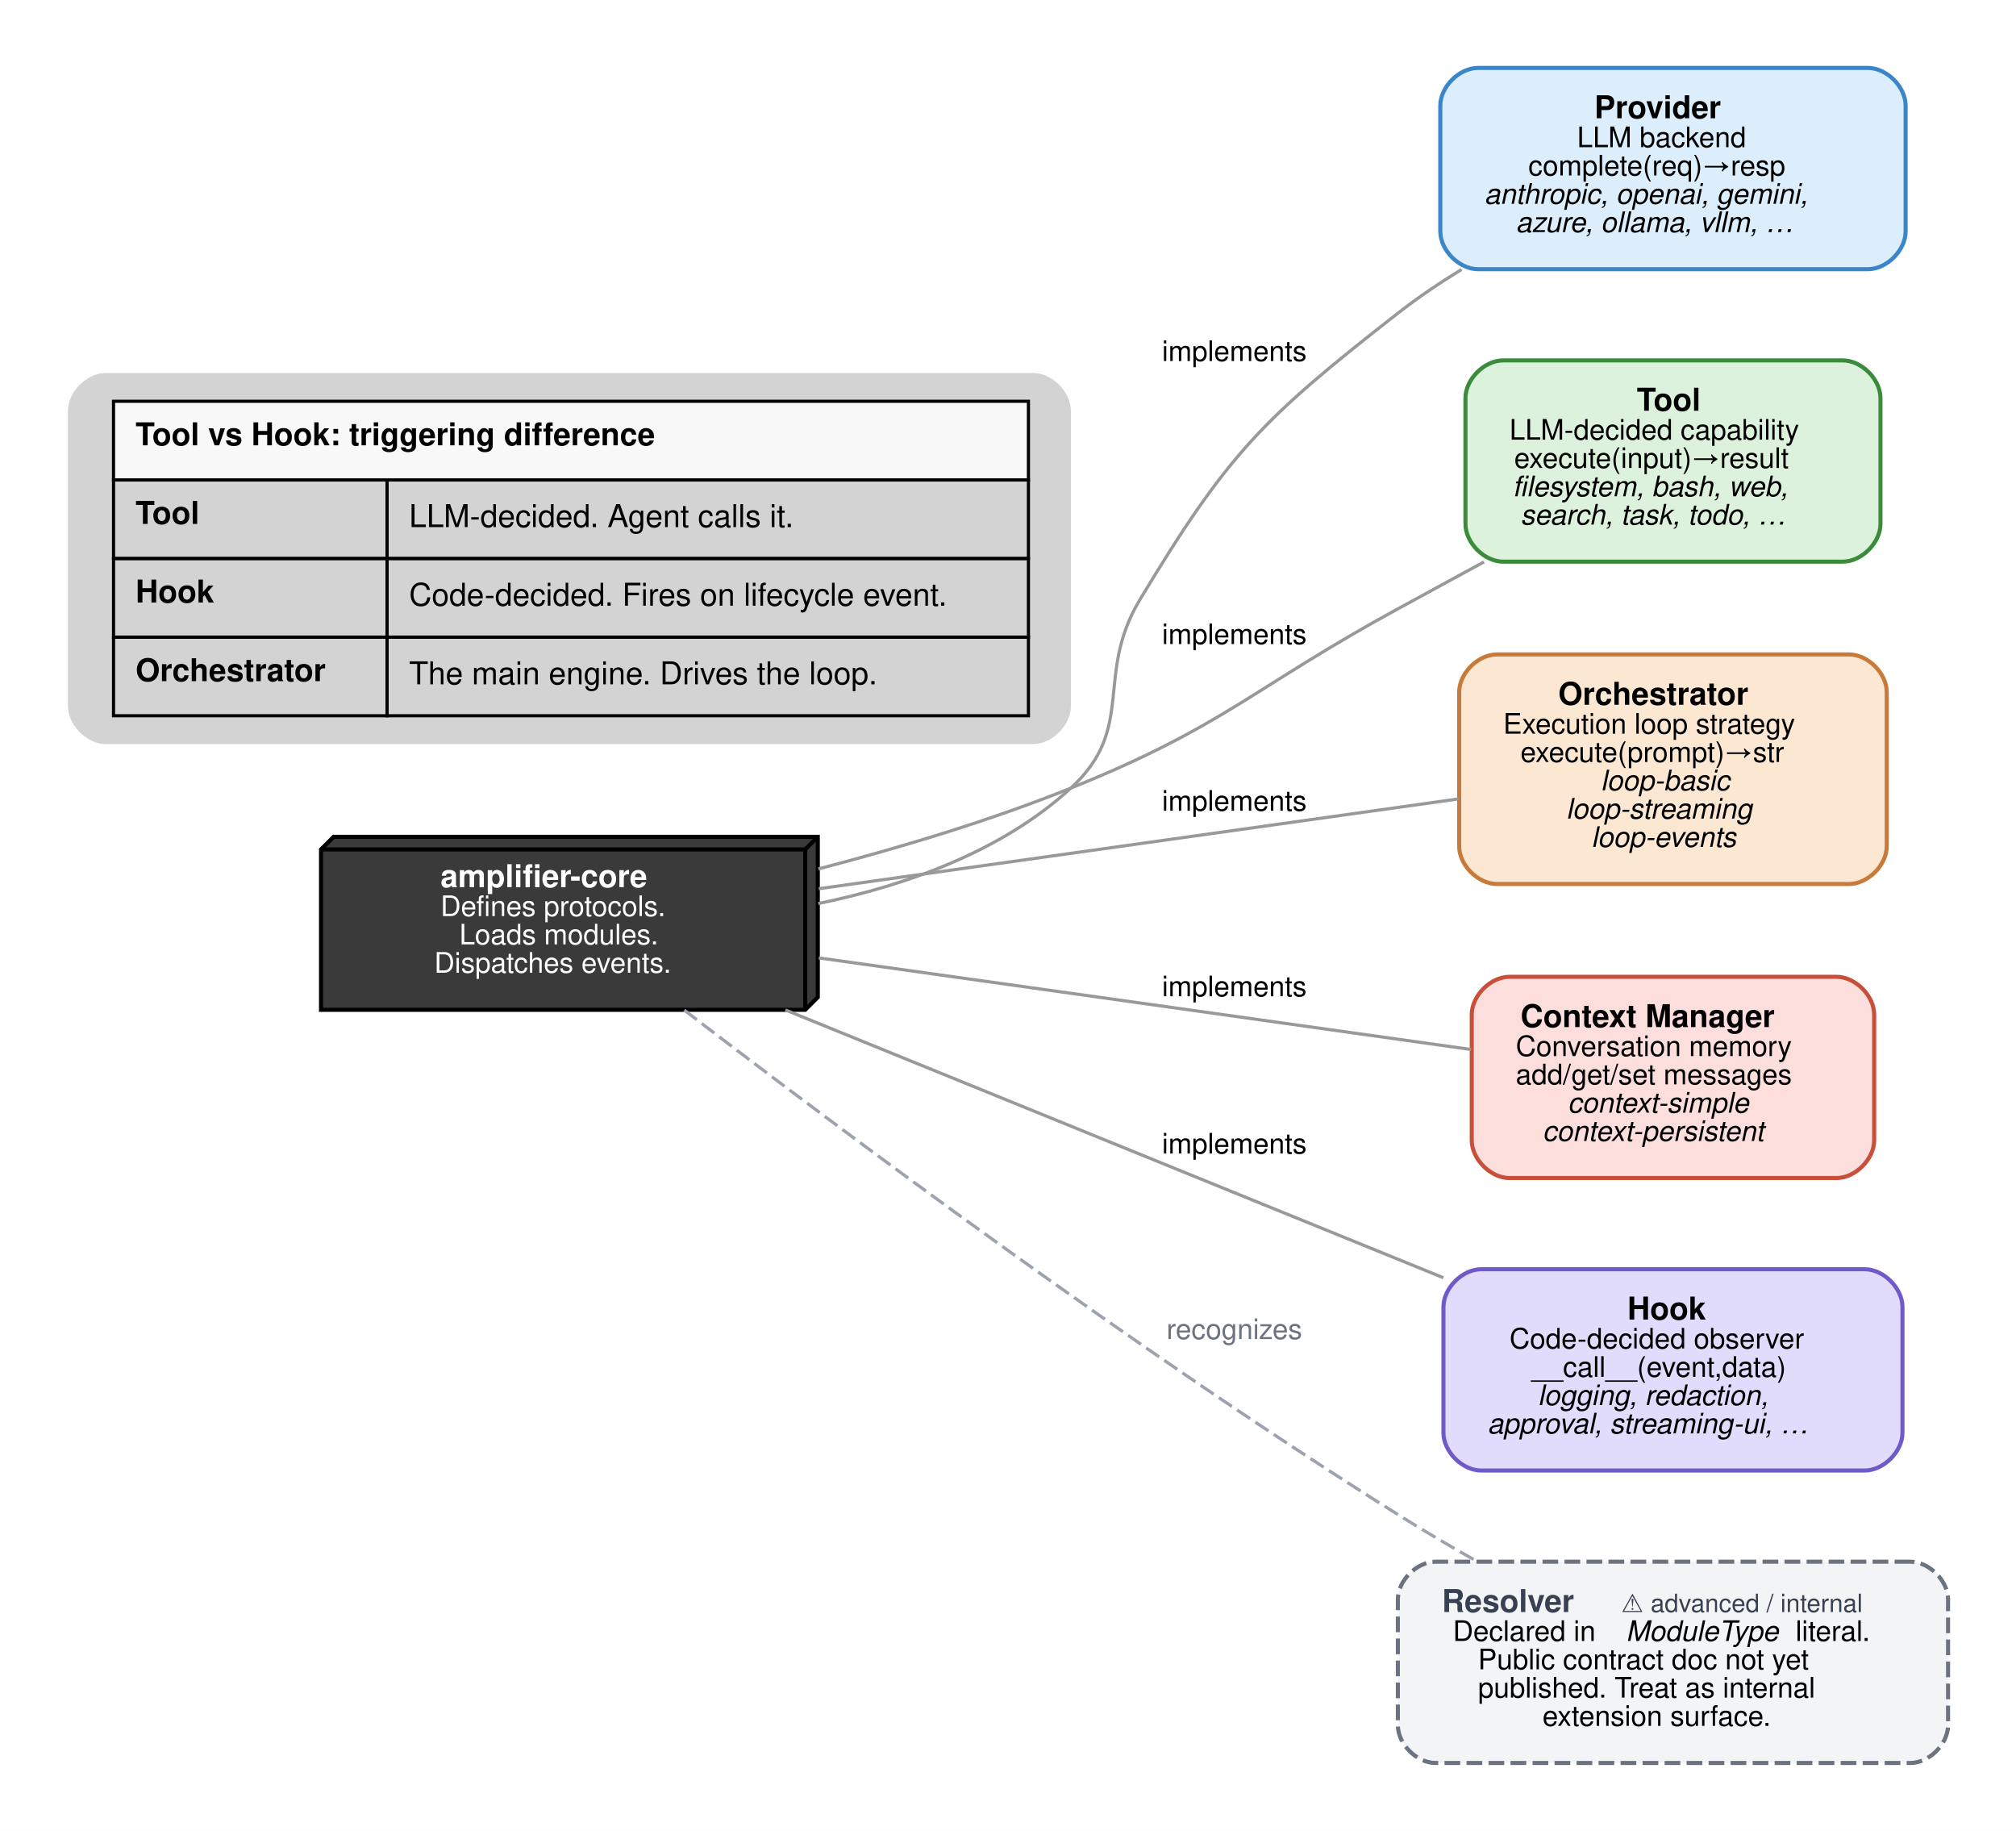
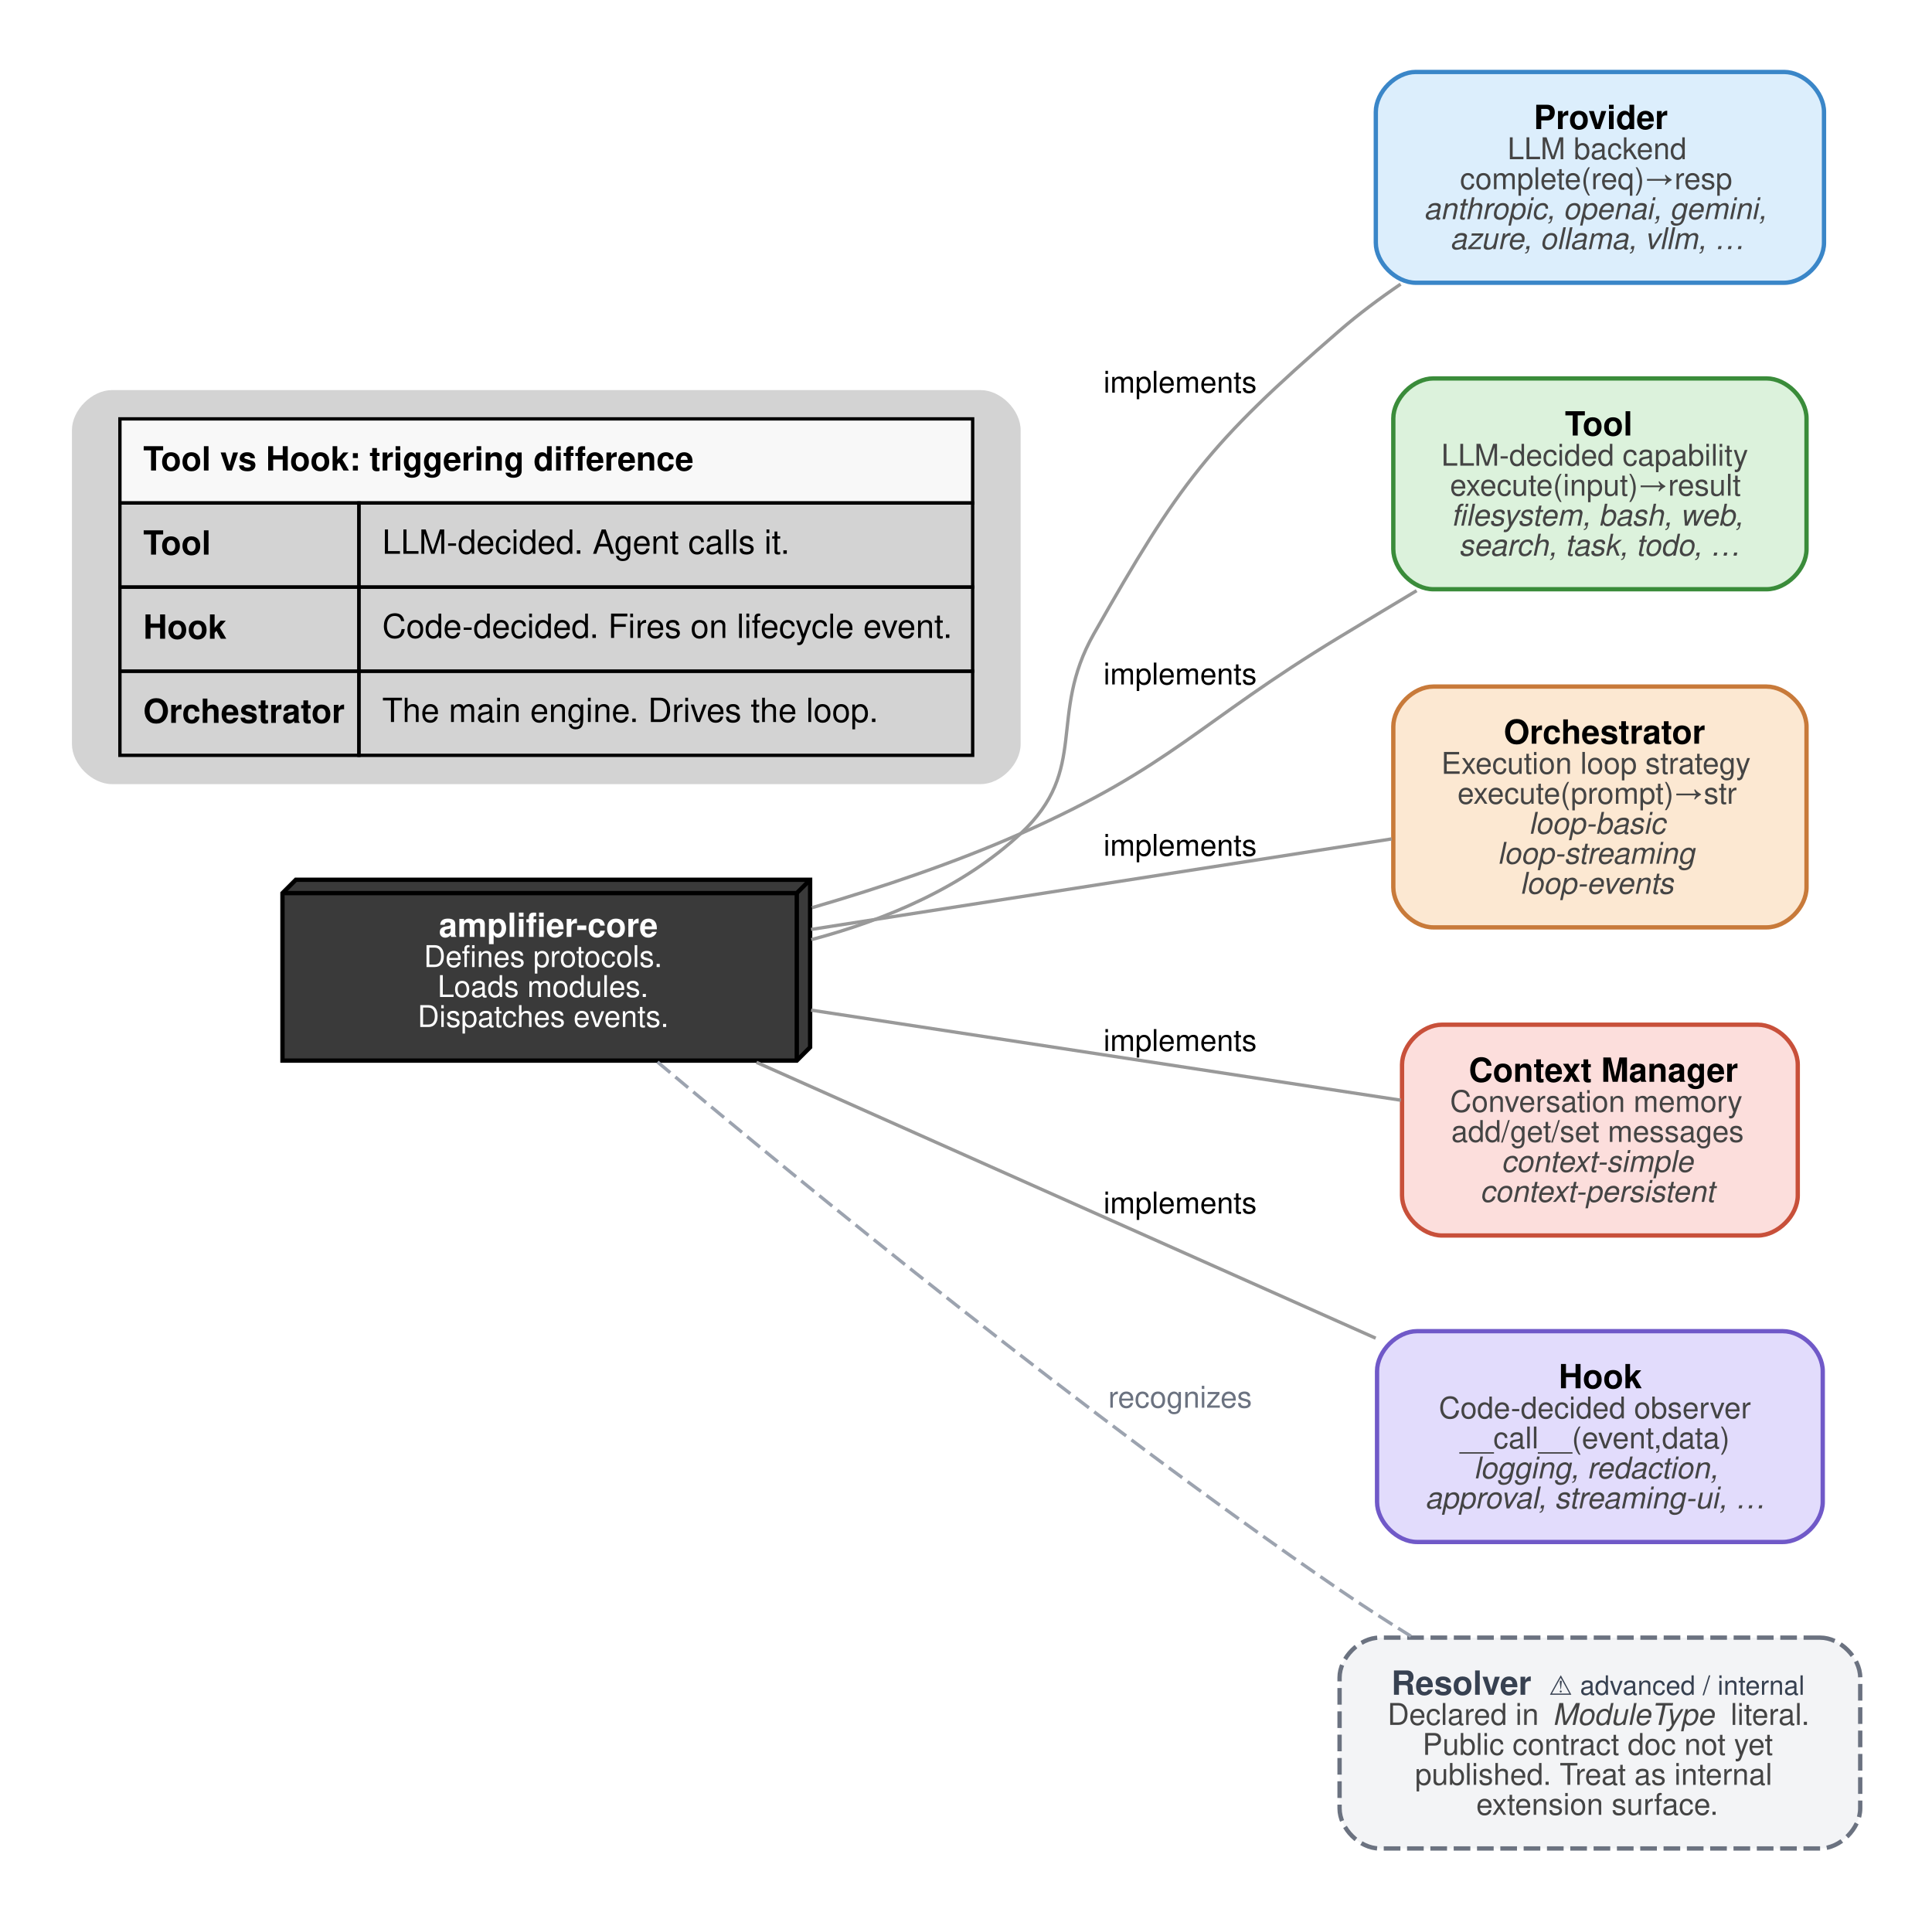
- <svg xmlns="http://www.w3.org/2000/svg" width="641pt" height="582pt" viewBox="0.00 0.00 641.20 582.20">
-   <g id="graph0" class="graph" transform="scale(1 1) rotate(0) translate(21.6 560.6)">
-     <polygon fill="white" stroke="transparent" points="-21.6,21.6 -21.6,-560.6 619.6,-560.6 619.6,21.6 -21.6,21.6" />
+ <svg xmlns="http://www.w3.org/2000/svg" width="580pt" height="576pt" viewBox="0.00 0.00 580.00 576.00">
+   <g id="graph0" class="graph" transform="scale(1 1) rotate(0) translate(21.6 554.88)">
+     <polygon fill="white" stroke="none" points="-21.6,21.6 -21.6,-554.88 558.45,-554.88 558.45,21.6 -21.6,21.6" />
    <g id="node1" class="node">
-       <polygon fill="#3a3a3a" stroke="black" stroke-width="1.3" points="238.5,-294.5 84.5,-294.5 80.5,-290.5 80.5,-239.5 234.5,-239.5 238.5,-243.5 238.5,-294.5" />
-       <polyline fill="none" stroke="black" stroke-width="1.3" points="234.5,-290.5 80.5,-290.5 " />
-       <polyline fill="none" stroke="black" stroke-width="1.3" points="234.5,-290.5 234.5,-239.5 " />
-       <polyline fill="none" stroke="black" stroke-width="1.3" points="234.5,-290.5 238.5,-294.5 " />
-       <text text-anchor="start" x="118.5" y="-278.5" font-family="Helvetica,sans-Serif" font-weight="bold" font-size="10.00" fill="white">amplifier-core</text>
-       <text text-anchor="start" x="118.5" y="-269.3" font-family="Helvetica,sans-Serif" font-size="9.00" fill="white">Defines protocols.</text>
-       <text text-anchor="start" x="124.5" y="-260.3" font-family="Helvetica,sans-Serif" font-size="9.00" fill="white">Loads modules.</text>
-       <text text-anchor="start" x="116.5" y="-251.3" font-family="Helvetica,sans-Serif" font-size="9.00" fill="white">Dispatches events.</text>
+       <polygon fill="#3a3a3a" stroke="black" stroke-width="1.3" points="221.6,-290.78 67.2,-290.78 63.2,-286.78 63.2,-236.5 217.6,-236.5 221.6,-240.5 221.6,-290.78" />
+       <polyline fill="none" stroke="black" stroke-width="1.3" points="217.6,-286.78 63.2,-286.78" />
+       <polyline fill="none" stroke="black" stroke-width="1.3" points="217.6,-286.78 217.6,-236.5" />
+       <polyline fill="none" stroke="black" stroke-width="1.3" points="217.6,-286.78 221.6,-290.78" />
+       <text xml:space="preserve" text-anchor="start" x="110.15" y="-273.64" font-family="Helvetica,sans-Serif" font-weight="bold" font-size="10.00" fill="white">amplifier-core</text>
+       <text xml:space="preserve" text-anchor="start" x="105.65" y="-264.59" font-family="Helvetica,sans-Serif" font-size="9.00" fill="white">Defines protocols.</text>
+       <text xml:space="preserve" text-anchor="start" x="109.77" y="-255.59" font-family="Helvetica,sans-Serif" font-size="9.00" fill="white">Loads modules.</text>
+       <text xml:space="preserve" text-anchor="start" x="103.77" y="-246.59" font-family="Helvetica,sans-Serif" font-size="9.00" fill="white">Dispatches events.</text>
    </g>
    <g id="node2" class="node">
-       <path fill="#dceefc" stroke="#3a86c8" stroke-width="1.3" d="M572.5,-539C572.5,-539 448.5,-539 448.5,-539 442.5,-539 436.5,-533 436.5,-527 436.5,-527 436.5,-487 436.5,-487 436.5,-481 442.5,-475 448.5,-475 448.5,-475 572.5,-475 572.5,-475 578.5,-475 584.5,-481 584.5,-487 584.5,-487 584.5,-527 584.5,-527 584.5,-533 578.5,-539 572.5,-539" />
-       <text text-anchor="start" x="485.5" y="-523" font-family="Helvetica,sans-Serif" font-weight="bold" font-size="10.00">Provider</text>
-       <text text-anchor="start" x="480" y="-513.8" font-family="Helvetica,sans-Serif" font-size="9.00" fill="#000000">LLM backend</text>
-       <text text-anchor="start" x="464.5" y="-504.8" font-family="Helvetica,sans-Serif" font-size="9.00" fill="#000000">complete(req)→resp</text>
-       <text text-anchor="start" x="450.5" y="-495.8" font-family="Helvetica,sans-Serif" font-style="italic" font-size="9.00" fill="#000000">anthropic, openai, gemini,</text>
-       <text text-anchor="start" x="460.5" y="-486.8" font-family="Helvetica,sans-Serif" font-style="italic" font-size="9.00" fill="#000000">azure, ollama, vllm, …</text>
+       <path fill="#dceefc" stroke="#3a86c8" stroke-width="1.3" d="M513.98,-533.28C513.98,-533.28 403.43,-533.28 403.43,-533.28 397.43,-533.28 391.43,-527.28 391.43,-521.28 391.43,-521.28 391.43,-482 391.43,-482 391.43,-476 397.43,-470 403.43,-470 403.43,-470 513.98,-470 513.98,-470 519.98,-470 525.98,-476 525.98,-482 525.98,-482 525.98,-521.28 525.98,-521.28 525.98,-527.28 519.98,-533.28 513.98,-533.28" />
+       <text xml:space="preserve" text-anchor="start" x="438.83" y="-516.14" font-family="Helvetica,sans-Serif" font-weight="bold" font-size="10.00">Provider</text>
+       <text xml:space="preserve" text-anchor="start" x="430.95" y="-507.09" font-family="Helvetica,sans-Serif" font-size="9.00" fill="#444444">LLM backend</text>
+       <text xml:space="preserve" text-anchor="start" x="416.7" y="-498.09" font-family="Helvetica,sans-Serif" font-size="9.00" fill="#444444">complete(req)→resp</text>
+       <text xml:space="preserve" text-anchor="start" x="405.83" y="-489.09" font-family="Helvetica,sans-Serif" font-style="italic" font-size="9.00" fill="#444444">anthropic, openai, gemini,</text>
+       <text xml:space="preserve" text-anchor="start" x="413.7" y="-480.09" font-family="Helvetica,sans-Serif" font-style="italic" font-size="9.00" fill="#444444">azure, ollama, vllm, …</text>
    </g>
    <g id="edge1" class="edge">
-       <path fill="none" stroke="#999999" d="M238.66,-273.28C266.89,-279.1 297.15,-289.96 319,-310 339.93,-329.2 326.34,-345.67 341,-370 369.1,-416.63 380.09,-427.49 423,-461 429.3,-465.92 436.2,-470.59 443.27,-474.92" />
-       <text text-anchor="middle" x="371" y="-445.8" font-family="Helvetica,sans-Serif" font-size="9.00"> implements </text>
+       <path fill="none" stroke="#999999" d="M221.97,-272.81C244.51,-278.79 267.61,-288.6 284.8,-304.64 305.57,-324.02 292.78,-339.94 306.8,-364.64 332.5,-409.91 341.2,-421.56 380.55,-455.64 386.21,-460.54 392.46,-465.22 398.88,-469.59" />
+       <text xml:space="preserve" text-anchor="middle" x="332.68" y="-437.01" font-family="Helvetica,sans-Serif" font-size="9.00"> implements </text>
    </g>
    <g id="node3" class="node">
-       <path fill="#dcf2dc" stroke="#3a8c3a" stroke-width="1.3" d="M564.5,-446C564.5,-446 456.5,-446 456.5,-446 450.5,-446 444.5,-440 444.5,-434 444.5,-434 444.5,-394 444.5,-394 444.5,-388 450.5,-382 456.5,-382 456.5,-382 564.5,-382 564.5,-382 570.5,-382 576.5,-388 576.5,-394 576.5,-394 576.5,-434 576.5,-434 576.5,-440 570.5,-446 564.5,-446" />
-       <text text-anchor="start" x="499" y="-430" font-family="Helvetica,sans-Serif" font-weight="bold" font-size="10.00">Tool</text>
-       <text text-anchor="start" x="458.5" y="-420.8" font-family="Helvetica,sans-Serif" font-size="9.00" fill="#000000">LLM-decided capability</text>
-       <text text-anchor="start" x="460" y="-411.8" font-family="Helvetica,sans-Serif" font-size="9.00" fill="#000000">execute(input)→result</text>
-       <text text-anchor="start" x="459.5" y="-402.8" font-family="Helvetica,sans-Serif" font-style="italic" font-size="9.00" fill="#000000">filesystem, bash, web,</text>
-       <text text-anchor="start" x="462" y="-393.8" font-family="Helvetica,sans-Serif" font-style="italic" font-size="9.00" fill="#000000">search, task, todo, …</text>
+       <path fill="#dcf2dc" stroke="#3a8c3a" stroke-width="1.3" d="M508.73,-441.28C508.73,-441.28 408.68,-441.28 408.68,-441.28 402.68,-441.28 396.68,-435.28 396.68,-429.28 396.68,-429.28 396.68,-390 396.68,-390 396.68,-384 402.68,-378 408.68,-378 408.68,-378 508.73,-378 508.73,-378 514.73,-378 520.73,-384 520.73,-390 520.73,-390 520.73,-429.28 520.73,-429.28 520.73,-435.28 514.73,-441.28 508.73,-441.28" />
+       <text xml:space="preserve" text-anchor="start" x="448.2" y="-424.14" font-family="Helvetica,sans-Serif" font-weight="bold" font-size="10.00">Tool</text>
+       <text xml:space="preserve" text-anchor="start" x="411.08" y="-415.09" font-family="Helvetica,sans-Serif" font-size="9.00" fill="#444444">LLM-decided capability</text>
+       <text xml:space="preserve" text-anchor="start" x="413.7" y="-406.09" font-family="Helvetica,sans-Serif" font-size="9.00" fill="#444444">execute(input)→result</text>
+       <text xml:space="preserve" text-anchor="start" x="414.08" y="-397.09" font-family="Helvetica,sans-Serif" font-style="italic" font-size="9.00" fill="#444444">filesystem, bash, web,</text>
+       <text xml:space="preserve" text-anchor="start" x="416.33" y="-388.09" font-family="Helvetica,sans-Serif" font-style="italic" font-size="9.00" fill="#444444">search, task, todo, …</text>
    </g>
    <g id="edge2" class="edge">
-       <path fill="none" stroke="#999999" d="M238.7,-284.3C264.68,-291.07 293.48,-299.71 319,-310 367.89,-329.7 376.73,-341.75 423,-367 431.85,-371.83 441.22,-376.93 450.39,-381.92" />
-       <text text-anchor="middle" x="371" y="-355.8" font-family="Helvetica,sans-Serif" font-size="9.00"> implements </text>
+       <path fill="none" stroke="#999999" d="M222.17,-282.4C242.94,-288.45 265.05,-295.89 284.8,-304.64 330.5,-324.9 337.8,-337.73 380.55,-363.64 388.02,-368.17 395.91,-372.91 403.68,-377.57" />
+       <text xml:space="preserve" text-anchor="middle" x="332.68" y="-349.42" font-family="Helvetica,sans-Serif" font-size="9.00"> implements </text>
    </g>
    <g id="node4" class="node">
-       <path fill="#fce8d2" stroke="#c87a3a" stroke-width="1.3" d="M566.5,-352.5C566.5,-352.5 454.5,-352.5 454.5,-352.5 448.5,-352.5 442.5,-346.5 442.5,-340.5 442.5,-340.5 442.5,-291.5 442.5,-291.5 442.5,-285.5 448.5,-279.5 454.5,-279.5 454.5,-279.5 566.5,-279.5 566.5,-279.5 572.5,-279.5 578.5,-285.5 578.5,-291.5 578.5,-291.5 578.5,-340.5 578.5,-340.5 578.5,-346.5 572.5,-352.5 566.5,-352.5" />
-       <text text-anchor="start" x="474" y="-336.5" font-family="Helvetica,sans-Serif" font-weight="bold" font-size="10.00">Orchestrator</text>
-       <text text-anchor="start" x="456.5" y="-327.3" font-family="Helvetica,sans-Serif" font-size="9.00" fill="#000000">Execution loop strategy</text>
-       <text text-anchor="start" x="462" y="-318.3" font-family="Helvetica,sans-Serif" font-size="9.00" fill="#000000">execute(prompt)→str</text>
-       <text text-anchor="start" x="487.5" y="-309.3" font-family="Helvetica,sans-Serif" font-style="italic" font-size="9.00" fill="#000000">loop-basic</text>
-       <text text-anchor="start" x="476.5" y="-300.3" font-family="Helvetica,sans-Serif" font-style="italic" font-size="9.00" fill="#000000">loop-streaming</text>
-       <text text-anchor="start" x="484.5" y="-291.3" font-family="Helvetica,sans-Serif" font-style="italic" font-size="9.00" fill="#000000">loop-events</text>
+       <path fill="#fce8d2" stroke="#c87a3a" stroke-width="1.3" d="M508.73,-348.78C508.73,-348.78 408.68,-348.78 408.68,-348.78 402.68,-348.78 396.68,-342.78 396.68,-336.78 396.68,-336.78 396.68,-288.5 396.68,-288.5 396.68,-282.5 402.68,-276.5 408.68,-276.5 408.68,-276.5 508.73,-276.5 508.73,-276.5 514.73,-276.5 520.73,-282.5 520.73,-288.5 520.73,-288.5 520.73,-336.78 520.73,-336.78 520.73,-342.78 514.73,-348.78 508.73,-348.78" />
+       <text xml:space="preserve" text-anchor="start" x="429.83" y="-331.64" font-family="Helvetica,sans-Serif" font-weight="bold" font-size="10.00">Orchestrator</text>
+       <text xml:space="preserve" text-anchor="start" x="411.08" y="-322.59" font-family="Helvetica,sans-Serif" font-size="9.00" fill="#444444">Execution loop strategy</text>
+       <text xml:space="preserve" text-anchor="start" x="415.95" y="-313.59" font-family="Helvetica,sans-Serif" font-size="9.00" fill="#444444">execute(prompt)→str</text>
+       <text xml:space="preserve" text-anchor="start" x="437.33" y="-304.59" font-family="Helvetica,sans-Serif" font-style="italic" font-size="9.00" fill="#444444">loop-basic</text>
+       <text xml:space="preserve" text-anchor="start" x="427.95" y="-295.59" font-family="Helvetica,sans-Serif" font-style="italic" font-size="9.00" fill="#444444">loop-streaming</text>
+       <text xml:space="preserve" text-anchor="start" x="434.7" y="-286.59" font-family="Helvetica,sans-Serif" font-style="italic" font-size="9.00" fill="#444444">loop-events</text>
    </g>
    <g id="edge3" class="edge">
-       <path fill="none" stroke="#999999" d="M238.82,-278C300.02,-286.59 384.16,-298.4 442.32,-306.57" />
-       <text text-anchor="middle" x="371" y="-302.8" font-family="Helvetica,sans-Serif" font-size="9.00"> implements </text>
+       <path fill="none" stroke="#999999" d="M221.9,-275.88C275.81,-284.28 346.36,-295.28 396.2,-303.05" />
+       <text xml:space="preserve" text-anchor="middle" x="332.68" y="-297.99" font-family="Helvetica,sans-Serif" font-size="9.00"> implements </text>
    </g>
    <g id="node5" class="node">
-       <path fill="#fcdedc" stroke="#c8503a" stroke-width="1.3" d="M562.5,-250C562.5,-250 458.5,-250 458.5,-250 452.5,-250 446.5,-244 446.5,-238 446.5,-238 446.5,-198 446.5,-198 446.5,-192 452.5,-186 458.5,-186 458.5,-186 562.5,-186 562.5,-186 568.5,-186 574.5,-192 574.5,-198 574.5,-198 574.5,-238 574.5,-238 574.5,-244 568.5,-250 562.5,-250" />
-       <text text-anchor="start" x="462" y="-234" font-family="Helvetica,sans-Serif" font-weight="bold" font-size="10.00">Context Manager</text>
-       <text text-anchor="start" x="460.5" y="-224.8" font-family="Helvetica,sans-Serif" font-size="9.00" fill="#000000">Conversation memory</text>
-       <text text-anchor="start" x="460.5" y="-215.8" font-family="Helvetica,sans-Serif" font-size="9.00" fill="#000000">add/get/set messages</text>
-       <text text-anchor="start" x="477" y="-206.8" font-family="Helvetica,sans-Serif" font-style="italic" font-size="9.00" fill="#000000">context-simple</text>
-       <text text-anchor="start" x="469" y="-197.8" font-family="Helvetica,sans-Serif" font-style="italic" font-size="9.00" fill="#000000">context-persistent</text>
+       <path fill="#fcdedc" stroke="#c8503a" stroke-width="1.3" d="M506.1,-247.28C506.1,-247.28 411.3,-247.28 411.3,-247.28 405.3,-247.28 399.3,-241.28 399.3,-235.28 399.3,-235.28 399.3,-196 399.3,-196 399.3,-190 405.3,-184 411.3,-184 411.3,-184 506.1,-184 506.1,-184 512.1,-184 518.1,-190 518.1,-196 518.1,-196 518.1,-235.28 518.1,-235.28 518.1,-241.28 512.1,-247.28 506.1,-247.28" />
+       <text xml:space="preserve" text-anchor="start" x="419.33" y="-230.14" font-family="Helvetica,sans-Serif" font-weight="bold" font-size="10.00">Context Manager</text>
+       <text xml:space="preserve" text-anchor="start" x="413.7" y="-221.09" font-family="Helvetica,sans-Serif" font-size="9.00" fill="#444444">Conversation memory</text>
+       <text xml:space="preserve" text-anchor="start" x="414.08" y="-212.09" font-family="Helvetica,sans-Serif" font-size="9.00" fill="#444444">add/get/set messages</text>
+       <text xml:space="preserve" text-anchor="start" x="429.08" y="-203.09" font-family="Helvetica,sans-Serif" font-style="italic" font-size="9.00" fill="#444444">context-simple</text>
+       <text xml:space="preserve" text-anchor="start" x="422.7" y="-194.09" font-family="Helvetica,sans-Serif" font-style="italic" font-size="9.00" fill="#444444">context-persistent</text>
    </g>
    <g id="edge4" class="edge">
-       <path fill="none" stroke="#999999" d="M238.82,-256C301.42,-247.21 388.04,-235.05 446.28,-226.88" />
-       <text text-anchor="middle" x="371" y="-243.8" font-family="Helvetica,sans-Serif" font-size="9.00"> implements </text>
+       <path fill="none" stroke="#999999" d="M221.9,-251.65C276.81,-243.27 348.98,-232.24 398.95,-224.61" />
+       <text xml:space="preserve" text-anchor="middle" x="332.68" y="-239.4" font-family="Helvetica,sans-Serif" font-size="9.00"> implements </text>
    </g>
    <g id="node6" class="node">
-       <path fill="#e2dcfc" stroke="#7059c8" stroke-width="1.3" d="M571.5,-157C571.5,-157 449.5,-157 449.5,-157 443.5,-157 437.5,-151 437.5,-145 437.5,-145 437.5,-105 437.5,-105 437.5,-99 443.5,-93 449.5,-93 449.5,-93 571.5,-93 571.5,-93 577.5,-93 583.5,-99 583.5,-105 583.5,-105 583.5,-145 583.5,-145 583.5,-151 577.5,-157 571.5,-157" />
-       <text text-anchor="start" x="496" y="-141" font-family="Helvetica,sans-Serif" font-weight="bold" font-size="10.00">Hook</text>
-       <text text-anchor="start" x="458.5" y="-131.8" font-family="Helvetica,sans-Serif" font-size="9.00" fill="#000000">Code-decided observer</text>
-       <text text-anchor="start" x="465.5" y="-122.8" font-family="Helvetica,sans-Serif" font-size="9.00" fill="#000000">__call__(event,data)</text>
-       <text text-anchor="start" x="467.5" y="-113.8" font-family="Helvetica,sans-Serif" font-style="italic" font-size="9.00" fill="#000000">logging, redaction,</text>
-       <text text-anchor="start" x="451.5" y="-104.8" font-family="Helvetica,sans-Serif" font-style="italic" font-size="9.00" fill="#000000">approval, streaming-ui, …</text>
+       <path fill="#e2dcfc" stroke="#7059c8" stroke-width="1.3" d="M513.6,-155.28C513.6,-155.28 403.8,-155.28 403.8,-155.28 397.8,-155.28 391.8,-149.28 391.8,-143.28 391.8,-143.28 391.8,-104 391.8,-104 391.8,-98 397.8,-92 403.8,-92 403.8,-92 513.6,-92 513.6,-92 519.6,-92 525.6,-98 525.6,-104 525.6,-104 525.6,-143.28 525.6,-143.28 525.6,-149.28 519.6,-155.28 513.6,-155.28" />
+       <text xml:space="preserve" text-anchor="start" x="446.33" y="-138.14" font-family="Helvetica,sans-Serif" font-weight="bold" font-size="10.00">Hook</text>
+       <text xml:space="preserve" text-anchor="start" x="410.33" y="-129.09" font-family="Helvetica,sans-Serif" font-size="9.00" fill="#444444">Code-decided observer</text>
+       <text xml:space="preserve" text-anchor="start" x="416.7" y="-120.09" font-family="Helvetica,sans-Serif" font-size="9.00" fill="#444444">__call__(event,data)</text>
+       <text xml:space="preserve" text-anchor="start" x="420.83" y="-111.09" font-family="Helvetica,sans-Serif" font-style="italic" font-size="9.00" fill="#444444">logging, redaction,</text>
+       <text xml:space="preserve" text-anchor="start" x="406.2" y="-102.09" font-family="Helvetica,sans-Serif" font-style="italic" font-size="9.00" fill="#444444">approval, streaming-ui, …</text>
    </g>
    <g id="edge5" class="edge">
-       <path fill="none" stroke="#999999" d="M228.2,-239.45C288.37,-214.97 376.04,-179.3 437.48,-154.3" />
-       <text text-anchor="middle" x="371" y="-193.8" font-family="Helvetica,sans-Serif" font-size="9.00"> implements </text>
+       <path fill="none" stroke="#999999" d="M205.5,-235.98C259.17,-212.07 336.53,-177.61 391.39,-153.18" />
+       <text xml:space="preserve" text-anchor="middle" x="332.68" y="-190.64" font-family="Helvetica,sans-Serif" font-size="9.00"> implements </text>
    </g>
    <g id="node7" class="node">
-       <path fill="#f3f4f6" stroke="#6b7280" stroke-width="1.3" stroke-dasharray="5,2" d="M586,-64C586,-64 435,-64 435,-64 429,-64 423,-58 423,-52 423,-52 423,-12 423,-12 423,-6 429,0 435,0 435,0 586,0 586,0 592,0 598,-6 598,-12 598,-12 598,-52 598,-52 598,-58 592,-64 586,-64" />
-       <text text-anchor="start" x="437" y="-48" font-family="Helvetica,sans-Serif" font-weight="bold" font-size="10.00" fill="#374151">Resolver</text>
-       <text text-anchor="start" x="487" y="-48" font-family="Helvetica,sans-Serif" font-size="10.00" fill="#374151">  </text>
-       <text text-anchor="start" x="494" y="-48" font-family="Helvetica,sans-Serif" font-size="8.00" fill="#374151">⚠ advanced / internal</text>
-       <text text-anchor="start" x="440.5" y="-38.8" font-family="Helvetica,sans-Serif" font-size="9.00" fill="#000000">Declared in </text>
-       <text text-anchor="start" x="495.5" y="-38.8" font-family="Helvetica,sans-Serif" font-style="italic" font-size="9.00" fill="#000000">ModuleType</text>
-       <text text-anchor="start" x="549.5" y="-38.8" font-family="Helvetica,sans-Serif" font-size="9.00" fill="#000000"> literal.</text>
-       <text text-anchor="start" x="448.5" y="-29.8" font-family="Helvetica,sans-Serif" font-size="9.00" fill="#000000">Public contract doc not yet</text>
-       <text text-anchor="start" x="448.5" y="-20.8" font-family="Helvetica,sans-Serif" font-size="9.00" fill="#000000">published. Treat as internal</text>
-       <text text-anchor="start" x="469" y="-11.8" font-family="Helvetica,sans-Serif" font-size="9.00" fill="#000000">extension surface.</text>
+       <path fill="#f3f4f6" stroke="#6b7280" stroke-width="1.3" stroke-dasharray="5,2" d="M524.85,-63.28C524.85,-63.28 392.55,-63.28 392.55,-63.28 386.55,-63.28 380.55,-57.28 380.55,-51.28 380.55,-51.28 380.55,-12 380.55,-12 380.55,-6 386.55,0 392.55,0 392.55,0 524.85,0 524.85,0 530.85,0 536.85,-6 536.85,-12 536.85,-12 536.85,-51.28 536.85,-51.28 536.85,-57.28 530.85,-63.28 524.85,-63.28" />
+       <text xml:space="preserve" text-anchor="start" x="396.08" y="-46.14" font-family="Helvetica,sans-Serif" font-weight="bold" font-size="10.00" fill="#374151">Resolver</text>
+       <text xml:space="preserve" text-anchor="start" x="437.33" y="-46.14" font-family="Helvetica,sans-Serif" font-size="10.00" fill="#374151">  </text>
+       <text xml:space="preserve" text-anchor="start" x="443.33" y="-46.14" font-family="Helvetica,sans-Serif" font-size="8.00" fill="#374151">⚠ advanced / internal</text>
+       <text xml:space="preserve" text-anchor="start" x="394.95" y="-37.09" font-family="Helvetica,sans-Serif" font-size="9.00" fill="#444444">Declared in </text>
+       <text xml:space="preserve" text-anchor="start" x="444.45" y="-37.09" font-family="Helvetica,sans-Serif" font-style="italic" font-size="9.00" fill="#444444">ModuleType</text>
+       <text xml:space="preserve" text-anchor="start" x="495.45" y="-37.09" font-family="Helvetica,sans-Serif" font-size="9.00" fill="#444444"> literal.</text>
+       <text xml:space="preserve" text-anchor="start" x="405.45" y="-28.09" font-family="Helvetica,sans-Serif" font-size="9.00" fill="#444444">Public contract doc not yet</text>
+       <text xml:space="preserve" text-anchor="start" x="403.2" y="-19.09" font-family="Helvetica,sans-Serif" font-size="9.00" fill="#444444">published. Treat as internal</text>
+       <text xml:space="preserve" text-anchor="start" x="421.58" y="-10.09" font-family="Helvetica,sans-Serif" font-size="9.00" fill="#444444">extension surface.</text>
    </g>
    <g id="edge6" class="edge">
-       <path fill="none" stroke="#9ca3af" stroke-dasharray="5,2" d="M196.04,-239.39C245.62,-201.38 338.92,-131.67 423,-79 430.97,-74.01 439.5,-68.99 448,-64.2" />
-       <text text-anchor="middle" x="371" y="-134.8" font-family="Helvetica,sans-Serif" font-size="9.00" fill="#6b7280"> recognizes </text>
+       <path fill="none" stroke="#9ca3af" stroke-dasharray="5,2" d="M175.78,-236.09C220.53,-198.51 304.4,-129.89 380.55,-77.64 387.36,-72.96 394.66,-68.25 401.96,-63.72" />
+       <text xml:space="preserve" text-anchor="middle" x="332.68" y="-132.32" font-family="Helvetica,sans-Serif" font-size="9.00" fill="#6b7280"> recognizes </text>
    </g>
    <g id="node8" class="node">
-       <path fill="lightgrey" stroke="transparent" stroke-width="1.3" d="M307,-442C307,-442 12,-442 12,-442 6,-442 0,-436 0,-430 0,-430 0,-336 0,-336 0,-330 6,-324 12,-324 12,-324 307,-324 307,-324 313,-324 319,-330 319,-336 319,-336 319,-430 319,-430 319,-436 313,-442 307,-442" />
-       <polygon fill="#f8f8f8" stroke="transparent" points="14.5,-408 14.5,-433 305.5,-433 305.5,-408 14.5,-408" />
-       <polygon fill="none" stroke="black" points="14.5,-408 14.5,-433 305.5,-433 305.5,-408 14.5,-408" />
-       <text text-anchor="start" x="21.5" y="-419" font-family="Helvetica,sans-Serif" font-weight="bold" font-size="10.00">Tool vs Hook: triggering difference</text>
-       <polygon fill="none" stroke="black" points="14.5,-383 14.5,-408 101.5,-408 101.5,-383 14.5,-383" />
-       <text text-anchor="start" x="21.5" y="-394" font-family="Helvetica,sans-Serif" font-weight="bold" font-size="10.00">Tool</text>
-       <polygon fill="none" stroke="black" points="101.5,-383 101.5,-408 305.5,-408 305.5,-383 101.5,-383" />
-       <text text-anchor="start" x="108.5" y="-393" font-family="Helvetica,sans-Serif" font-size="10.00">LLM-decided. Agent calls it.</text>
-       <polygon fill="none" stroke="black" points="14.5,-358 14.5,-383 101.5,-383 101.5,-358 14.5,-358" />
-       <text text-anchor="start" x="21.5" y="-369" font-family="Helvetica,sans-Serif" font-weight="bold" font-size="10.00">Hook</text>
-       <polygon fill="none" stroke="black" points="101.5,-358 101.5,-383 305.5,-383 305.5,-358 101.5,-358" />
-       <text text-anchor="start" x="108.5" y="-368" font-family="Helvetica,sans-Serif" font-size="10.00">Code-decided. Fires on lifecycle event.</text>
-       <polygon fill="none" stroke="black" points="14.5,-333 14.5,-358 101.5,-358 101.5,-333 14.5,-333" />
-       <text text-anchor="start" x="21.5" y="-344" font-family="Helvetica,sans-Serif" font-weight="bold" font-size="10.00">Orchestrator</text>
-       <polygon fill="none" stroke="black" points="101.5,-333 101.5,-358 305.5,-358 305.5,-333 101.5,-333" />
-       <text text-anchor="start" x="108.5" y="-343" font-family="Helvetica,sans-Serif" font-size="10.00">The main engine. Drives the loop.</text>
+       <path fill="lightgrey" stroke="none" stroke-width="1.3" d="M272.8,-437.78C272.8,-437.78 12,-437.78 12,-437.78 6,-437.78 0,-431.78 0,-425.78 0,-425.78 0,-331.5 0,-331.5 0,-325.5 6,-319.5 12,-319.5 12,-319.5 272.8,-319.5 272.8,-319.5 278.8,-319.5 284.8,-325.5 284.8,-331.5 284.8,-331.5 284.8,-425.78 284.8,-425.78 284.8,-431.78 278.8,-437.78 272.8,-437.78" />
+       <polygon fill="#f8f8f8" stroke="none" points="14.4,-403.89 14.4,-429.14 270.4,-429.14 270.4,-403.89 14.4,-403.89" />
+       <polygon fill="none" stroke="black" points="14.4,-403.89 14.4,-429.14 270.4,-429.14 270.4,-403.89 14.4,-403.89" />
+       <text xml:space="preserve" text-anchor="start" x="21.4" y="-413.64" font-family="Helvetica,sans-Serif" font-weight="bold" font-size="10.00">Tool vs Hook: triggering difference</text>
+       <polygon fill="none" stroke="black" points="14.4,-378.64 14.4,-403.89 86.15,-403.89 86.15,-378.64 14.4,-378.64" />
+       <text xml:space="preserve" text-anchor="start" x="21.4" y="-388.39" font-family="Helvetica,sans-Serif" font-weight="bold" font-size="10.00">Tool</text>
+       <polygon fill="none" stroke="black" points="86.15,-378.64 86.15,-403.89 270.4,-403.89 270.4,-378.64 86.15,-378.64" />
+       <text xml:space="preserve" text-anchor="start" x="93.15" y="-388.64" font-family="Helvetica,sans-Serif" font-size="10.00">LLM-decided. Agent calls it.</text>
+       <polygon fill="none" stroke="black" points="14.4,-353.39 14.4,-378.64 86.15,-378.64 86.15,-353.39 14.4,-353.39" />
+       <text xml:space="preserve" text-anchor="start" x="21.4" y="-363.14" font-family="Helvetica,sans-Serif" font-weight="bold" font-size="10.00">Hook</text>
+       <polygon fill="none" stroke="black" points="86.15,-353.39 86.15,-378.64 270.4,-378.64 270.4,-353.39 86.15,-353.39" />
+       <text xml:space="preserve" text-anchor="start" x="93.15" y="-363.39" font-family="Helvetica,sans-Serif" font-size="10.00">Code-decided. Fires on lifecycle event.</text>
+       <polygon fill="none" stroke="black" points="14.4,-328.14 14.4,-353.39 86.15,-353.39 86.15,-328.14 14.4,-328.14" />
+       <text xml:space="preserve" text-anchor="start" x="21.4" y="-337.89" font-family="Helvetica,sans-Serif" font-weight="bold" font-size="10.00">Orchestrator</text>
+       <polygon fill="none" stroke="black" points="86.15,-328.14 86.15,-353.39 270.4,-353.39 270.4,-328.14 86.15,-328.14" />
+       <text xml:space="preserve" text-anchor="start" x="93.15" y="-338.14" font-family="Helvetica,sans-Serif" font-size="10.00">The main engine. Drives the loop.</text>
    </g>
  </g>
</svg>
